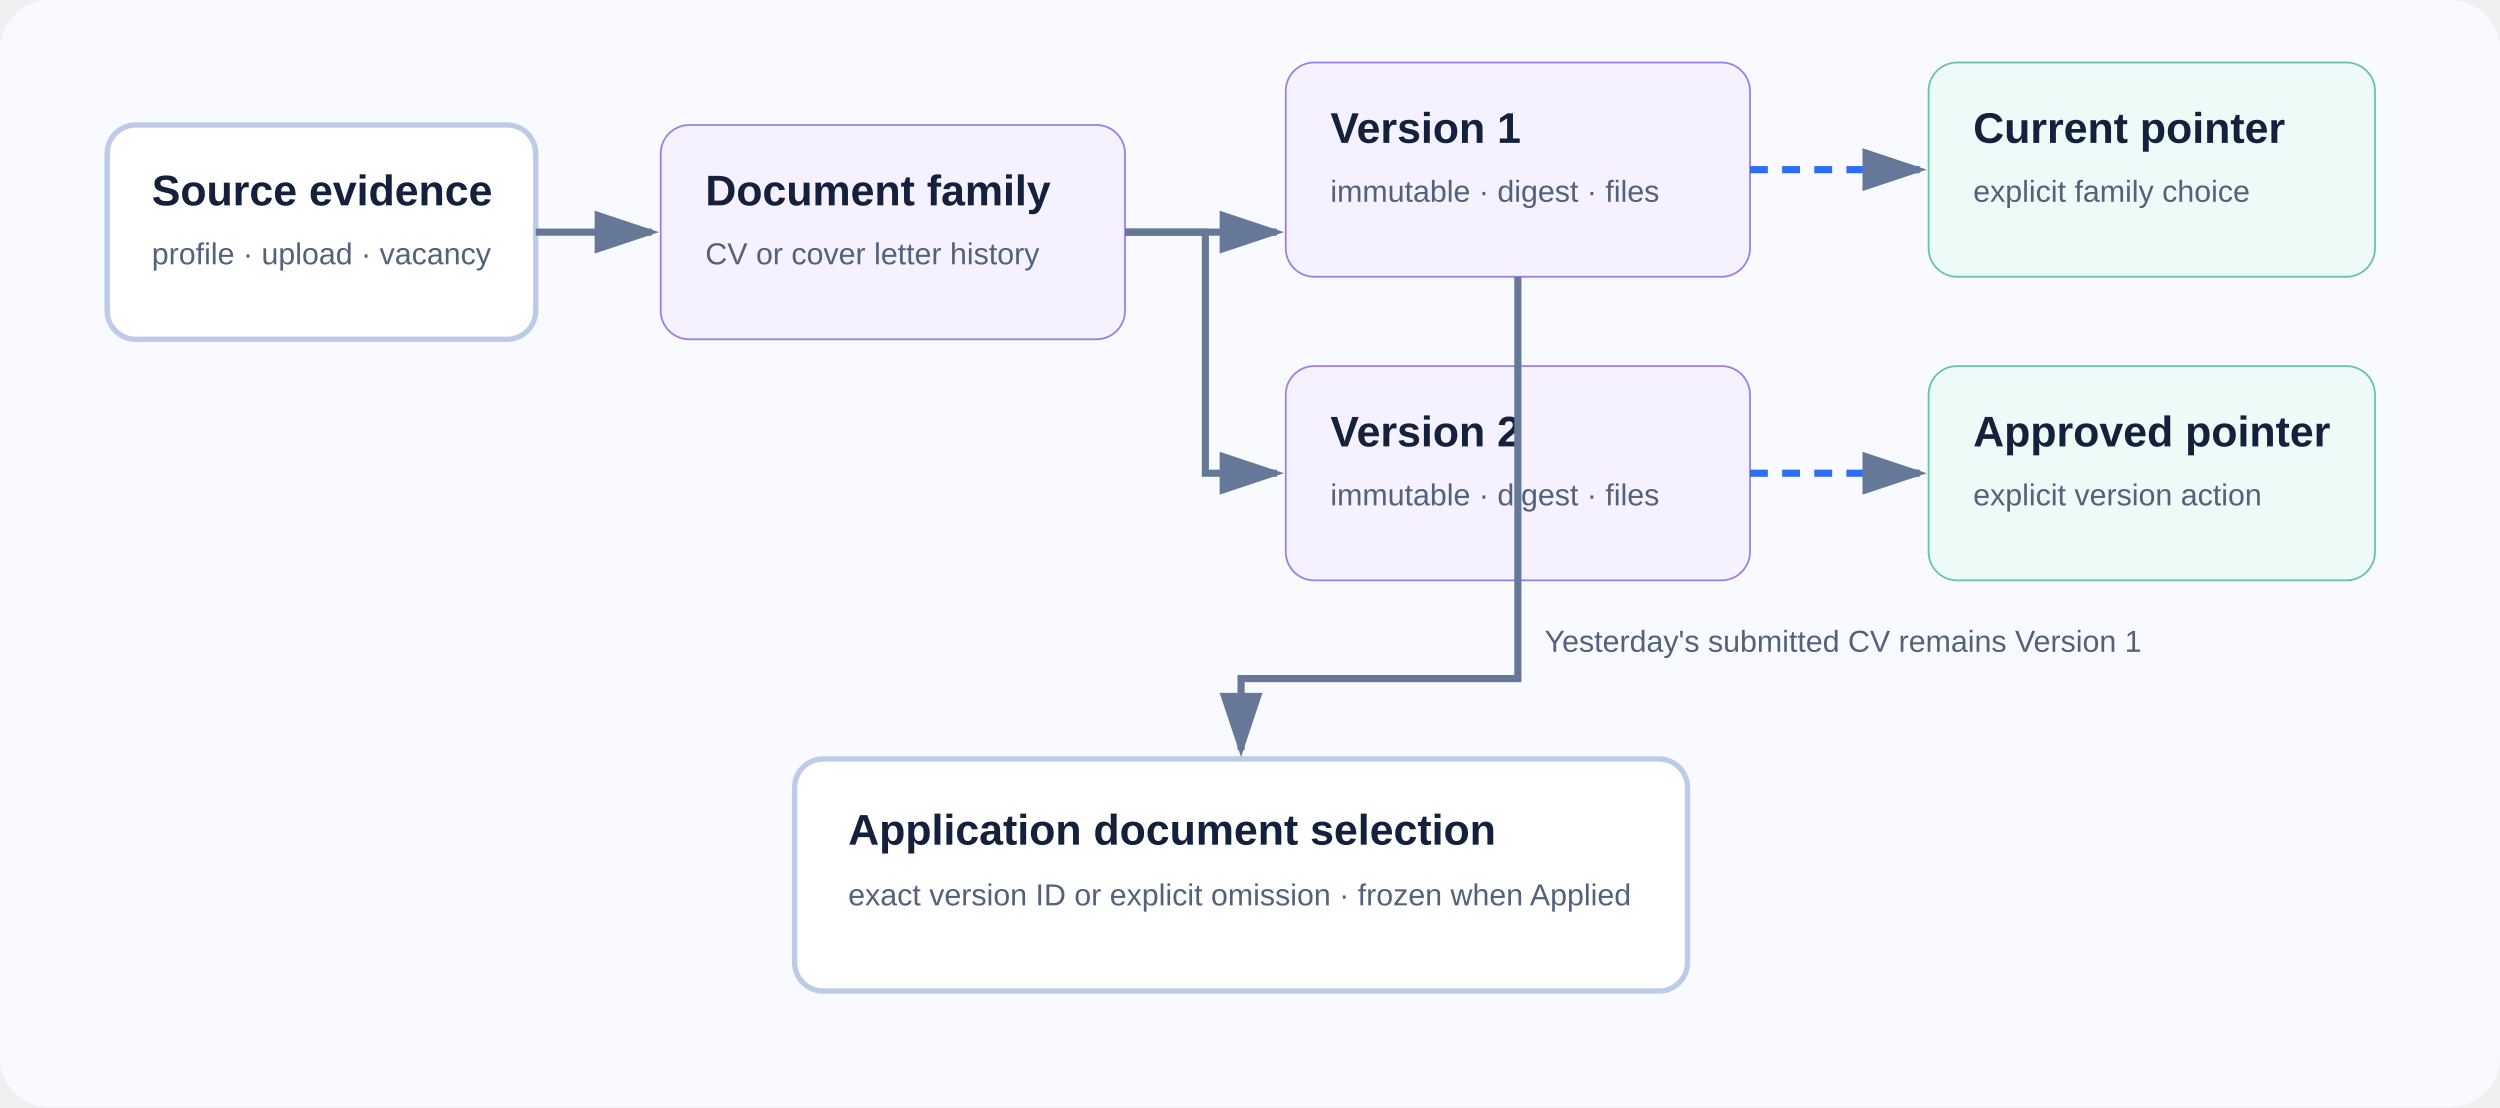
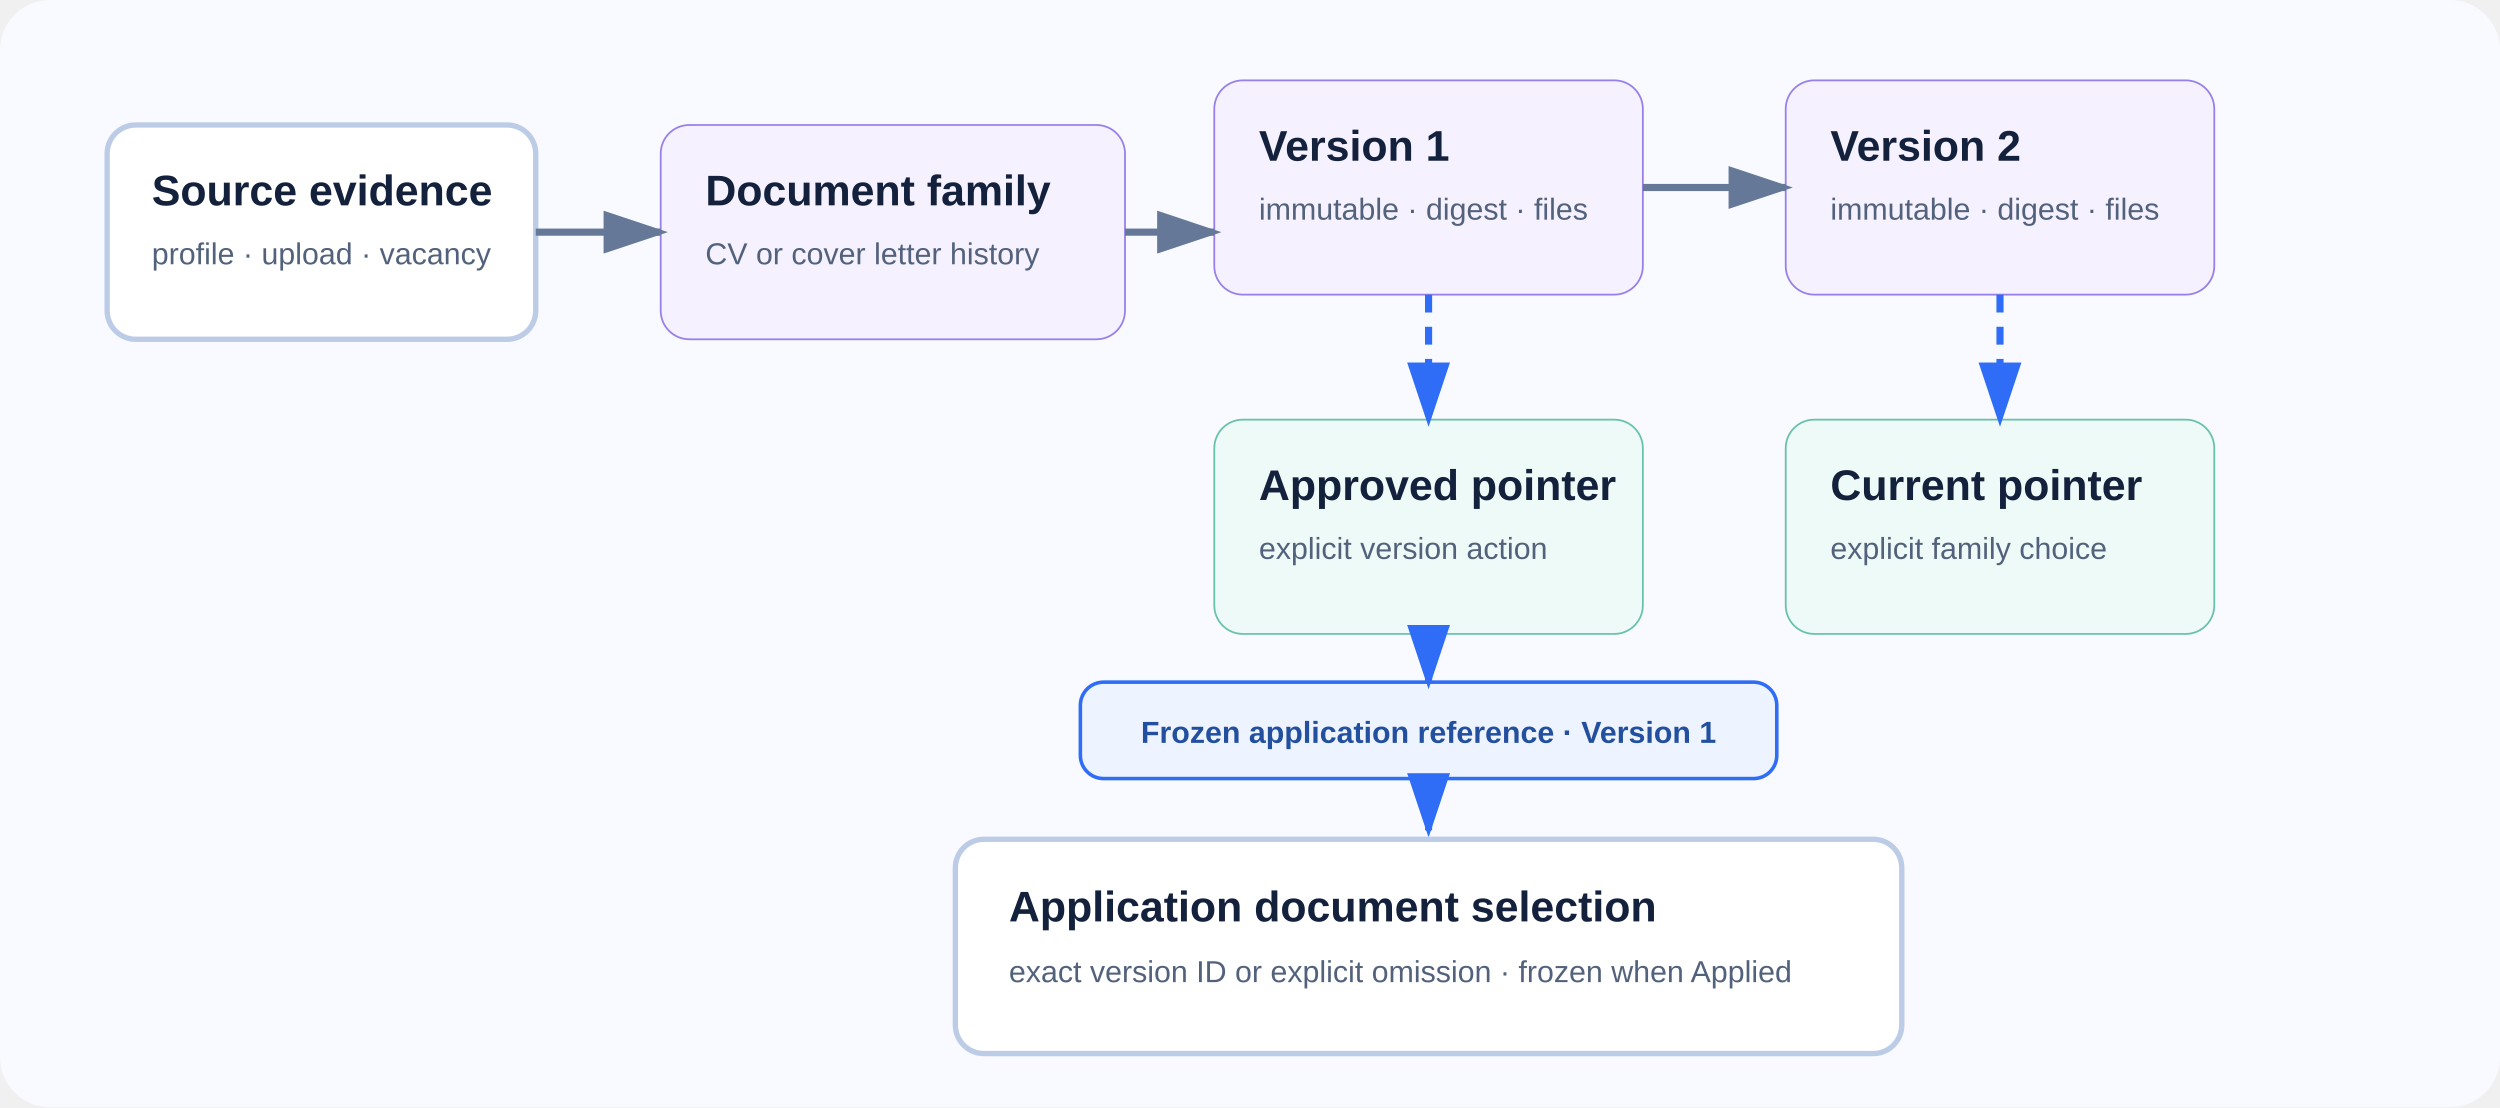
<svg xmlns="http://www.w3.org/2000/svg" width="1400" height="620" viewBox="0 0 1400 620">
  <defs>
-     <style>.h{font:800 24px Arial;fill:#14213d}.p{font:17px Arial;fill:#53627c}.b{fill:#fff;stroke:#bdcce6;stroke-width:3}.v{fill:#f5f1ff;stroke:#9880e8}.g{fill:#eefaf7;stroke:#68c2ab}.a{stroke:#657897;stroke-width:4;fill:none;marker-end:url(#m)}.dash{stroke:#2f6df6;stroke-width:4;fill:none;stroke-dasharray:10 8;marker-end:url(#m)}</style>
+     <style>.h{font:800 24px Arial;fill:#14213d}.p{font:17px Arial;fill:#53627c}.tag{font:700 17px Arial;fill:#234f9f}.b{fill:#fff;stroke:#bdcce6;stroke-width:3}.v{fill:#f5f1ff;stroke:#9880e8}.g{fill:#eefaf7;stroke:#68c2ab}.a{stroke:#657897;stroke-width:4;fill:none;marker-end:url(#m)}.dash{stroke:#2f6df6;stroke-width:4;fill:none;stroke-dasharray:10 8;marker-end:url(#bm)}.selected{stroke:#2f6df6;stroke-width:4;fill:none;marker-end:url(#bm)}</style>
    <marker id="m" markerWidth="10" markerHeight="10" refX="8" refY="3" orient="auto">
      <path d="M0,0 L0,6 L9,3 z" fill="#657897" />
+     </marker>
+     <marker id="bm" markerWidth="10" markerHeight="10" refX="8" refY="3" orient="auto">
+       <path d="M0,0 L0,6 L9,3 z" fill="#2f6df6" />
    </marker>
  </defs>
  <rect width="1400" height="620" rx="28" fill="#f8faff" />
  <g transform="translate(60 70)">
    <rect class="b" width="240" height="120" rx="16" />
    <text class="h" x="25" y="45">Source evidence</text>
    <text class="p" x="25" y="78">profile · upload · vacancy</text>
  </g>
  <g transform="translate(370 70)">
    <rect class="v" width="260" height="120" rx="16" />
    <text class="h" x="25" y="45">Document family</text>
    <text class="p" x="25" y="78">CV or cover letter history</text>
  </g>
-   <g transform="translate(720 35)">
-     <rect class="v" width="260" height="120" rx="16" />
+   <g transform="translate(680 45)">
+     <rect class="v" width="240" height="120" rx="16" />
    <text class="h" x="25" y="45">Version 1</text>
    <text class="p" x="25" y="78">immutable · digest · files</text>
  </g>
-   <g transform="translate(720 205)">
-     <rect class="v" width="260" height="120" rx="16" />
+   <g transform="translate(1000 45)">
+     <rect class="v" width="240" height="120" rx="16" />
    <text class="h" x="25" y="45">Version 2</text>
    <text class="p" x="25" y="78">immutable · digest · files</text>
  </g>
-   <path class="a" d="M300 130 H365" />
-   <path class="a" d="M630 130 H715" />
-   <path class="a" d="M630 130 H675 V265 H715" />
-   <g transform="translate(1080 35)">
-     <rect class="g" width="250" height="120" rx="16" />
+   <path class="a" d="M300 130 H370" />
+   <path class="a" d="M630 130 H680" />
+   <path class="a" d="M920 105 H1000" />
+   <g transform="translate(680 235)">
+     <rect class="g" width="240" height="120" rx="16" />
+     <text class="h" x="25" y="45">Approved pointer</text>
+     <text class="p" x="25" y="78">explicit version action</text>
+   </g>
+   <g transform="translate(1000 235)">
+     <rect class="g" width="240" height="120" rx="16" />
    <text class="h" x="25" y="45">Current pointer</text>
    <text class="p" x="25" y="78">explicit family choice</text>
  </g>
-   <g transform="translate(1080 205)">
-     <rect class="g" width="250" height="120" rx="16" />
-     <text class="h" x="25" y="45">Approved pointer</text>
-     <text class="p" x="25" y="78">explicit version action</text>
+   <path class="dash" d="M800 165 V235" />
+   <path class="dash" d="M1120 165 V235" />
+   <g transform="translate(605 382)">
+     <rect width="390" height="54" rx="13" fill="#edf3ff" stroke="#2f6df6" stroke-width="2" />
+     <text class="tag" x="195" y="34" text-anchor="middle">Frozen application reference · Version 1</text>
  </g>
-   <path class="dash" d="M980 95 H1075" />
-   <path class="dash" d="M980 265 H1075" />
-   <g transform="translate(445 425)">
-     <rect class="b" width="500" height="130" rx="16" />
-     <text class="h" x="30" y="48">Application document selection</text>
-     <text class="p" x="30" y="82">exact version ID or explicit omission · frozen when Applied</text>
+   <path class="selected" d="M800 355 V382" />
+   <path class="selected" d="M800 436 V465" />
+   <g transform="translate(535 470)">
+     <rect class="b" width="530" height="120" rx="16" />
+     <text class="h" x="30" y="46">Application document selection</text>
+     <text class="p" x="30" y="80">exact version ID or explicit omission · frozen when Applied</text>
  </g>
-   <path class="a" d="M850 155 V380 H695 V420" />
-   <text class="p" x="865" y="365">Yesterday's submitted CV remains Version 1</text>
</svg>
